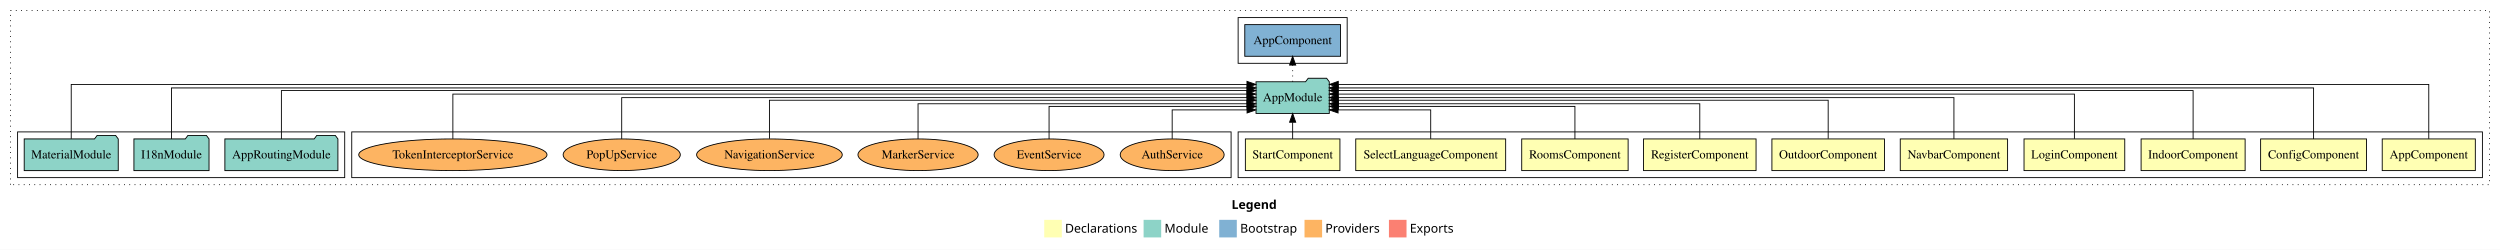
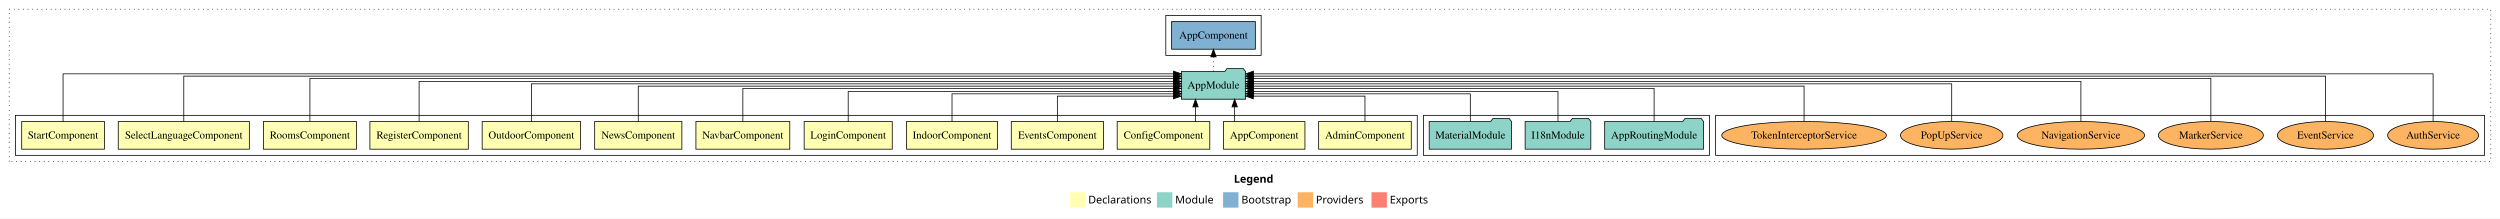
- <svg xmlns="http://www.w3.org/2000/svg" width="2843pt" height="284pt" viewBox="0.00 0.00 2843.00 284.00">
+ <svg xmlns="http://www.w3.org/2000/svg" width="3251pt" height="284pt" viewBox="0.00 0.00 3251.00 284.00">
  <g id="graph0" class="graph" transform="scale(1 1) rotate(0) translate(4 280)">
-     <polygon fill="white" stroke="transparent" points="-4,4 -4,-280 2839,-280 2839,4 -4,4" />
-     <text text-anchor="start" x="1396.51" y="-42.4" font-family="sans-serif" font-weight="bold" font-size="14.00">Legend</text>
-     <polygon fill="#ffffb3" stroke="transparent" points="1183.5,-10 1183.5,-30 1203.5,-30 1203.5,-10 1183.5,-10" />
-     <text text-anchor="start" x="1207.13" y="-15.4" font-family="sans-serif" font-size="14.00">  Declarations</text>
-     <polygon fill="#8dd3c7" stroke="transparent" points="1296.5,-10 1296.5,-30 1316.5,-30 1316.5,-10 1296.5,-10" />
-     <text text-anchor="start" x="1320.23" y="-15.4" font-family="sans-serif" font-size="14.00">  Module</text>
-     <polygon fill="#80b1d3" stroke="transparent" points="1382.5,-10 1382.5,-30 1402.5,-30 1402.5,-10 1382.5,-10" />
-     <text text-anchor="start" x="1406.28" y="-15.4" font-family="sans-serif" font-size="14.00">  Bootstrap</text>
-     <polygon fill="#fdb462" stroke="transparent" points="1479.5,-10 1479.5,-30 1499.5,-30 1499.5,-10 1479.5,-10" />
-     <text text-anchor="start" x="1503.17" y="-15.4" font-family="sans-serif" font-size="14.00">  Providers</text>
-     <polygon fill="#fb8072" stroke="transparent" points="1575.5,-10 1575.5,-30 1595.5,-30 1595.5,-10 1575.5,-10" />
-     <text text-anchor="start" x="1599.23" y="-15.4" font-family="sans-serif" font-size="14.00">  Exports</text>
+     <polygon fill="white" stroke="transparent" points="-4,4 -4,-280 3247,-280 3247,4 -4,4" />
+     <text text-anchor="start" x="1600.51" y="-42.4" font-family="sans-serif" font-weight="bold" font-size="14.00">Legend</text>
+     <polygon fill="#ffffb3" stroke="transparent" points="1387.5,-10 1387.5,-30 1407.5,-30 1407.5,-10 1387.5,-10" />
+     <text text-anchor="start" x="1411.13" y="-15.4" font-family="sans-serif" font-size="14.00">  Declarations</text>
+     <polygon fill="#8dd3c7" stroke="transparent" points="1500.5,-10 1500.5,-30 1520.5,-30 1520.5,-10 1500.5,-10" />
+     <text text-anchor="start" x="1524.23" y="-15.4" font-family="sans-serif" font-size="14.00">  Module</text>
+     <polygon fill="#80b1d3" stroke="transparent" points="1586.5,-10 1586.5,-30 1606.5,-30 1606.5,-10 1586.5,-10" />
+     <text text-anchor="start" x="1610.28" y="-15.4" font-family="sans-serif" font-size="14.00">  Bootstrap</text>
+     <polygon fill="#fdb462" stroke="transparent" points="1683.5,-10 1683.5,-30 1703.5,-30 1703.5,-10 1683.5,-10" />
+     <text text-anchor="start" x="1707.17" y="-15.4" font-family="sans-serif" font-size="14.00">  Providers</text>
+     <polygon fill="#fb8072" stroke="transparent" points="1779.5,-10 1779.5,-30 1799.5,-30 1799.5,-10 1779.5,-10" />
+     <text text-anchor="start" x="1803.23" y="-15.4" font-family="sans-serif" font-size="14.00">  Exports</text>
    <g id="clust1" class="cluster">
-       <polygon fill="none" stroke="black" stroke-dasharray="1,5" points="8,-70 8,-268 2827,-268 2827,-70 8,-70" />
+       <polygon fill="none" stroke="black" stroke-dasharray="1,5" points="8,-70 8,-268 3235,-268 3235,-70 8,-70" />
+     </g>
+     <g id="clust19" class="cluster">
+       <polygon fill="none" stroke="black" points="2227,-78 2227,-130 3227,-130 3227,-78 2227,-78" />
+     </g>
+     <g id="clust16" class="cluster">
+       <polygon fill="none" stroke="black" points="1847,-78 1847,-130 2219,-130 2219,-78 1847,-78" />
    </g>
    <g id="clust2" class="cluster">
-       <polygon fill="none" stroke="black" points="1404,-78 1404,-130 2819,-130 2819,-78 1404,-78" />
-     </g>
-     <g id="clust16" class="cluster">
-       <polygon fill="none" stroke="black" points="396,-78 396,-130 1396,-130 1396,-78 396,-78" />
-     </g>
-     <g id="clust15" class="cluster">
-       <polygon fill="none" stroke="black" points="1404,-208 1404,-260 1528,-260 1528,-208 1404,-208" />
-     </g>
-     <g id="clust13" class="cluster">
-       <polygon fill="none" stroke="black" points="16,-78 16,-130 388,-130 388,-78 16,-78" />
+       <polygon fill="none" stroke="black" points="16,-78 16,-130 1839,-130 1839,-78 16,-78" />
+     </g>
+     <g id="clust18" class="cluster">
+       <polygon fill="none" stroke="black" points="1512,-208 1512,-260 1636,-260 1636,-208 1512,-208" />
    </g>
    <g id="node1" class="node">
-       <polygon fill="#ffffb3" stroke="black" points="2810.94,-122 2705.06,-122 2705.06,-86 2810.94,-86 2810.94,-122" />
-       <text text-anchor="middle" x="2758" y="-99.8" font-family="Times,serif" font-size="14.00">AppComponent</text>
+       <polygon fill="#ffffb3" stroke="black" points="1831.22,-122 1710.78,-122 1710.78,-86 1831.22,-86 1831.22,-122" />
+       <text text-anchor="middle" x="1771" y="-99.8" font-family="Times,serif" font-size="14.00">AdminComponent</text>
+     </g>
+     <g id="node14" class="node">
+       <polygon fill="#8dd3c7" stroke="black" points="1615.66,-187 1612.66,-191 1591.66,-191 1588.66,-187 1532.34,-187 1532.34,-151 1615.66,-151 1615.66,-187" />
+       <text text-anchor="middle" x="1574" y="-164.8" font-family="Times,serif" font-size="14.00">AppModule</text>
+     </g>
+     <g id="edge1" class="edge">
+       <path fill="none" stroke="black" d="M1771,-122.12C1771,-136.78 1771,-155 1771,-155 1771,-155 1625.78,-155 1625.78,-155" />
+       <polygon fill="black" stroke="black" points="1625.78,-151.5 1615.78,-155 1625.78,-158.5 1625.78,-151.5" />
+     </g>
+     <g id="node2" class="node">
+       <polygon fill="#ffffb3" stroke="black" points="1692.94,-122 1587.06,-122 1587.06,-86 1692.94,-86 1692.94,-122" />
+       <text text-anchor="middle" x="1640" y="-99.8" font-family="Times,serif" font-size="14.00">AppComponent</text>
+     </g>
+     <g id="edge2" class="edge">
+       <path fill="none" stroke="black" d="M1601.55,-122.11C1601.55,-122.11 1601.55,-140.99 1601.55,-140.99" />
+       <polygon fill="black" stroke="black" points="1598.05,-140.99 1601.55,-150.99 1605.05,-140.99 1598.05,-140.99" />
+     </g>
+     <g id="node3" class="node">
+       <polygon fill="#ffffb3" stroke="black" points="1569.22,-122 1448.78,-122 1448.78,-86 1569.22,-86 1569.22,-122" />
+       <text text-anchor="middle" x="1509" y="-99.8" font-family="Times,serif" font-size="14.00">ConfigComponent</text>
+     </g>
+     <g id="edge3" class="edge">
+       <path fill="none" stroke="black" d="M1550.64,-122.11C1550.64,-122.11 1550.64,-140.99 1550.64,-140.99" />
+       <polygon fill="black" stroke="black" points="1547.14,-140.99 1550.64,-150.99 1554.14,-140.99 1547.14,-140.99" />
+     </g>
+     <g id="node4" class="node">
+       <polygon fill="#ffffb3" stroke="black" points="1430.94,-122 1311.06,-122 1311.06,-86 1430.94,-86 1430.94,-122" />
+       <text text-anchor="middle" x="1371" y="-99.8" font-family="Times,serif" font-size="14.00">EventsComponent</text>
+     </g>
+     <g id="edge4" class="edge">
+       <path fill="none" stroke="black" d="M1371,-122.12C1371,-136.78 1371,-155 1371,-155 1371,-155 1521.94,-155 1521.94,-155" />
+       <polygon fill="black" stroke="black" points="1521.94,-158.5 1531.94,-155 1521.94,-151.5 1521.94,-158.5" />
+     </g>
+     <g id="node5" class="node">
+       <polygon fill="#ffffb3" stroke="black" points="1293.15,-122 1174.85,-122 1174.85,-86 1293.15,-86 1293.15,-122" />
+       <text text-anchor="middle" x="1234" y="-99.8" font-family="Times,serif" font-size="14.00">IndoorComponent</text>
+     </g>
+     <g id="edge5" class="edge">
+       <path fill="none" stroke="black" d="M1234,-122.28C1234,-137.95 1234,-158 1234,-158 1234,-158 1522.31,-158 1522.31,-158" />
+       <polygon fill="black" stroke="black" points="1522.31,-161.5 1532.31,-158 1522.31,-154.5 1522.31,-161.5" />
+     </g>
+     <g id="node6" class="node">
+       <polygon fill="#ffffb3" stroke="black" points="1156.28,-122 1041.72,-122 1041.72,-86 1156.28,-86 1156.28,-122" />
+       <text text-anchor="middle" x="1099" y="-99.8" font-family="Times,serif" font-size="14.00">LoginComponent</text>
+     </g>
+     <g id="edge6" class="edge">
+       <path fill="none" stroke="black" d="M1099,-122.04C1099,-138.73 1099,-161 1099,-161 1099,-161 1522.26,-161 1522.26,-161" />
+       <polygon fill="black" stroke="black" points="1522.26,-164.5 1532.26,-161 1522.26,-157.5 1522.26,-164.5" />
+     </g>
+     <g id="node7" class="node">
+       <polygon fill="#ffffb3" stroke="black" points="1023.03,-122 900.97,-122 900.97,-86 1023.03,-86 1023.03,-122" />
+       <text text-anchor="middle" x="962" y="-99.8" font-family="Times,serif" font-size="14.00">NavbarComponent</text>
+     </g>
+     <g id="edge7" class="edge">
+       <path fill="none" stroke="black" d="M962,-122.3C962,-140.27 962,-165 962,-165 962,-165 1521.93,-165 1521.93,-165" />
+       <polygon fill="black" stroke="black" points="1521.93,-168.5 1531.93,-165 1521.93,-161.5 1521.93,-168.5" />
+     </g>
+     <g id="node8" class="node">
+       <polygon fill="#ffffb3" stroke="black" points="882.7,-122 769.3,-122 769.3,-86 882.7,-86 882.7,-122" />
+       <text text-anchor="middle" x="826" y="-99.8" font-family="Times,serif" font-size="14.00">NewsComponent</text>
+     </g>
+     <g id="edge8" class="edge">
+       <path fill="none" stroke="black" d="M826,-122.17C826,-141.09 826,-168 826,-168 826,-168 1522.18,-168 1522.18,-168" />
+       <polygon fill="black" stroke="black" points="1522.18,-171.5 1532.18,-168 1522.18,-164.5 1522.18,-171.5" />
+     </g>
+     <g id="node9" class="node">
+       <polygon fill="#ffffb3" stroke="black" points="750.99,-122 623.01,-122 623.01,-86 750.99,-86 750.99,-122" />
+       <text text-anchor="middle" x="687" y="-99.8" font-family="Times,serif" font-size="14.00">OutdoorComponent</text>
+     </g>
+     <g id="edge9" class="edge">
+       <path fill="none" stroke="black" d="M687,-122.31C687,-142.15 687,-171 687,-171 687,-171 1522.11,-171 1522.11,-171" />
+       <polygon fill="black" stroke="black" points="1522.11,-174.5 1532.11,-171 1522.11,-167.5 1522.11,-174.5" />
+     </g>
+     <g id="node10" class="node">
+       <polygon fill="#ffffb3" stroke="black" points="604.98,-122 477.02,-122 477.02,-86 604.98,-86 604.98,-122" />
+       <text text-anchor="middle" x="541" y="-99.8" font-family="Times,serif" font-size="14.00">RegisterComponent</text>
+     </g>
+     <g id="edge10" class="edge">
+       <path fill="none" stroke="black" d="M541,-122.03C541,-142.77 541,-174 541,-174 541,-174 1522.23,-174 1522.23,-174" />
+       <polygon fill="black" stroke="black" points="1522.23,-177.5 1532.23,-174 1522.23,-170.5 1522.23,-177.5" />
    </g>
    <g id="node11" class="node">
-       <polygon fill="#8dd3c7" stroke="black" points="1507.66,-187 1504.66,-191 1483.66,-191 1480.66,-187 1424.34,-187 1424.34,-151 1507.66,-151 1507.66,-187" />
-       <text text-anchor="middle" x="1466" y="-164.8" font-family="Times,serif" font-size="14.00">AppModule</text>
-     </g>
-     <g id="edge1" class="edge">
-       <path fill="none" stroke="black" d="M2758,-122.15C2758,-145.76 2758,-184 2758,-184 2758,-184 1517.89,-184 1517.89,-184" />
-       <polygon fill="black" stroke="black" points="1517.89,-180.5 1507.89,-184 1517.89,-187.5 1517.89,-180.5" />
-     </g>
-     <g id="node2" class="node">
-       <polygon fill="#ffffb3" stroke="black" points="2687.22,-122 2566.78,-122 2566.78,-86 2687.22,-86 2687.22,-122" />
-       <text text-anchor="middle" x="2627" y="-99.8" font-family="Times,serif" font-size="14.00">ConfigComponent</text>
-     </g>
-     <g id="edge2" class="edge">
-       <path fill="none" stroke="black" d="M2627,-122.01C2627,-144.49 2627,-180 2627,-180 2627,-180 1517.66,-180 1517.66,-180" />
-       <polygon fill="black" stroke="black" points="1517.66,-176.5 1507.66,-180 1517.66,-183.5 1517.66,-176.5" />
-     </g>
-     <g id="node3" class="node">
-       <polygon fill="#ffffb3" stroke="black" points="2549.15,-122 2430.85,-122 2430.85,-86 2549.15,-86 2549.15,-122" />
-       <text text-anchor="middle" x="2490" y="-99.8" font-family="Times,serif" font-size="14.00">IndoorComponent</text>
-     </g>
-     <g id="edge3" class="edge">
-       <path fill="none" stroke="black" d="M2490,-122.04C2490,-143.66 2490,-177 2490,-177 2490,-177 1517.73,-177 1517.73,-177" />
-       <polygon fill="black" stroke="black" points="1517.73,-173.5 1507.73,-177 1517.73,-180.5 1517.73,-173.5" />
-     </g>
-     <g id="node4" class="node">
-       <polygon fill="#ffffb3" stroke="black" points="2412.28,-122 2297.72,-122 2297.72,-86 2412.28,-86 2412.28,-122" />
-       <text text-anchor="middle" x="2355" y="-99.8" font-family="Times,serif" font-size="14.00">LoginComponent</text>
-     </g>
-     <g id="edge4" class="edge">
-       <path fill="none" stroke="black" d="M2355,-122.13C2355,-142.57 2355,-173 2355,-173 2355,-173 1517.69,-173 1517.69,-173" />
-       <polygon fill="black" stroke="black" points="1517.69,-169.5 1507.69,-173 1517.69,-176.5 1517.69,-169.5" />
-     </g>
-     <g id="node5" class="node">
-       <polygon fill="#ffffb3" stroke="black" points="2279.03,-122 2156.97,-122 2156.97,-86 2279.03,-86 2279.03,-122" />
-       <text text-anchor="middle" x="2218" y="-99.8" font-family="Times,serif" font-size="14.00">NavbarComponent</text>
-     </g>
-     <g id="edge5" class="edge">
-       <path fill="none" stroke="black" d="M2218,-122.11C2218,-141.34 2218,-169 2218,-169 2218,-169 1517.77,-169 1517.77,-169" />
-       <polygon fill="black" stroke="black" points="1517.77,-165.5 1507.77,-169 1517.77,-172.5 1517.77,-165.5" />
-     </g>
-     <g id="node6" class="node">
-       <polygon fill="#ffffb3" stroke="black" points="2138.99,-122 2011.01,-122 2011.01,-86 2138.99,-86 2138.99,-122" />
-       <text text-anchor="middle" x="2075" y="-99.8" font-family="Times,serif" font-size="14.00">OutdoorComponent</text>
-     </g>
-     <g id="edge6" class="edge">
-       <path fill="none" stroke="black" d="M2075,-122.27C2075,-140.56 2075,-166 2075,-166 2075,-166 1517.86,-166 1517.86,-166" />
-       <polygon fill="black" stroke="black" points="1517.86,-162.5 1507.86,-166 1517.86,-169.5 1517.86,-162.5" />
-     </g>
-     <g id="node7" class="node">
-       <polygon fill="#ffffb3" stroke="black" points="1992.98,-122 1865.02,-122 1865.02,-86 1992.98,-86 1992.98,-122" />
-       <text text-anchor="middle" x="1929" y="-99.8" font-family="Times,serif" font-size="14.00">RegisterComponent</text>
-     </g>
-     <g id="edge7" class="edge">
-       <path fill="none" stroke="black" d="M1929,-122.03C1929,-139.06 1929,-162 1929,-162 1929,-162 1517.9,-162 1517.9,-162" />
-       <polygon fill="black" stroke="black" points="1517.9,-158.5 1507.9,-162 1517.9,-165.5 1517.9,-158.5" />
-     </g>
-     <g id="node8" class="node">
-       <polygon fill="#ffffb3" stroke="black" points="1847.5,-122 1726.5,-122 1726.5,-86 1847.5,-86 1847.5,-122" />
-       <text text-anchor="middle" x="1787" y="-99.8" font-family="Times,serif" font-size="14.00">RoomsComponent</text>
-     </g>
-     <g id="edge8" class="edge">
-       <path fill="none" stroke="black" d="M1787,-122.01C1787,-138.05 1787,-159 1787,-159 1787,-159 1517.97,-159 1517.97,-159" />
-       <polygon fill="black" stroke="black" points="1517.97,-155.5 1507.97,-159 1517.97,-162.5 1517.97,-155.5" />
-     </g>
-     <g id="node9" class="node">
-       <polygon fill="#ffffb3" stroke="black" points="1708.24,-122 1537.76,-122 1537.76,-86 1708.24,-86 1708.24,-122" />
-       <text text-anchor="middle" x="1623" y="-99.8" font-family="Times,serif" font-size="14.00">SelectLanguageComponent</text>
-     </g>
-     <g id="edge9" class="edge">
-       <path fill="none" stroke="black" d="M1623,-122.12C1623,-136.78 1623,-155 1623,-155 1623,-155 1517.66,-155 1517.66,-155" />
-       <polygon fill="black" stroke="black" points="1517.66,-151.5 1507.66,-155 1517.66,-158.5 1517.66,-151.5" />
-     </g>
-     <g id="node10" class="node">
-       <polygon fill="#ffffb3" stroke="black" points="1519.77,-122 1412.23,-122 1412.23,-86 1519.77,-86 1519.77,-122" />
-       <text text-anchor="middle" x="1466" y="-99.8" font-family="Times,serif" font-size="14.00">StartComponent</text>
-     </g>
-     <g id="edge10" class="edge">
-       <path fill="none" stroke="black" d="M1466,-122.11C1466,-122.11 1466,-140.99 1466,-140.99" />
-       <polygon fill="black" stroke="black" points="1462.5,-140.99 1466,-150.99 1469.5,-140.99 1462.5,-140.99" />
+       <polygon fill="#ffffb3" stroke="black" points="459.5,-122 338.5,-122 338.5,-86 459.5,-86 459.5,-122" />
+       <text text-anchor="middle" x="399" y="-99.8" font-family="Times,serif" font-size="14.00">RoomsComponent</text>
+     </g>
+     <g id="edge11" class="edge">
+       <path fill="none" stroke="black" d="M399,-122.29C399,-144.21 399,-178 399,-178 399,-178 1522.18,-178 1522.18,-178" />
+       <polygon fill="black" stroke="black" points="1522.18,-181.5 1532.18,-178 1522.18,-174.5 1522.18,-181.5" />
+     </g>
+     <g id="node12" class="node">
+       <polygon fill="#ffffb3" stroke="black" points="320.24,-122 149.76,-122 149.76,-86 320.24,-86 320.24,-122" />
+       <text text-anchor="middle" x="235" y="-99.8" font-family="Times,serif" font-size="14.00">SelectLanguageComponent</text>
+     </g>
+     <g id="edge12" class="edge">
+       <path fill="none" stroke="black" d="M235,-122.25C235,-145.02 235,-181 235,-181 235,-181 1522.09,-181 1522.09,-181" />
+       <polygon fill="black" stroke="black" points="1522.09,-184.5 1532.09,-181 1522.09,-177.5 1522.09,-184.5" />
+     </g>
+     <g id="node13" class="node">
+       <polygon fill="#ffffb3" stroke="black" points="131.77,-122 24.23,-122 24.23,-86 131.77,-86 131.77,-122" />
+       <text text-anchor="middle" x="78" y="-99.8" font-family="Times,serif" font-size="14.00">StartComponent</text>
+     </g>
+     <g id="edge13" class="edge">
+       <path fill="none" stroke="black" d="M78,-122.15C78,-145.76 78,-184 78,-184 78,-184 1522.03,-184 1522.03,-184" />
+       <polygon fill="black" stroke="black" points="1522.03,-187.5 1532.03,-184 1522.03,-180.5 1522.03,-187.5" />
+     </g>
+     <g id="node18" class="node">
+       <polygon fill="#80b1d3" stroke="black" points="1628.44,-252 1519.56,-252 1519.56,-216 1628.44,-216 1628.44,-252" />
+       <text text-anchor="middle" x="1574" y="-229.8" font-family="Times,serif" font-size="14.00">AppComponent </text>
+     </g>
+     <g id="edge17" class="edge">
+       <path fill="none" stroke="black" stroke-dasharray="1,5" d="M1574,-187.11C1574,-187.11 1574,-205.99 1574,-205.99" />
+       <polygon fill="black" stroke="black" points="1570.5,-205.99 1574,-215.99 1577.5,-205.99 1570.5,-205.99" />
    </g>
    <g id="node15" class="node">
-       <polygon fill="#80b1d3" stroke="black" points="1520.44,-252 1411.56,-252 1411.56,-216 1520.44,-216 1520.44,-252" />
-       <text text-anchor="middle" x="1466" y="-229.8" font-family="Times,serif" font-size="14.00">AppComponent </text>
+       <polygon fill="#8dd3c7" stroke="black" points="2211.27,-122 2208.27,-126 2187.27,-126 2184.27,-122 2082.73,-122 2082.73,-86 2211.27,-86 2211.27,-122" />
+       <text text-anchor="middle" x="2147" y="-99.8" font-family="Times,serif" font-size="14.00">AppRoutingModule</text>
    </g>
    <g id="edge14" class="edge">
-       <path fill="none" stroke="black" stroke-dasharray="1,5" d="M1466,-187.11C1466,-187.11 1466,-205.99 1466,-205.99" />
-       <polygon fill="black" stroke="black" points="1462.5,-205.99 1466,-215.99 1469.5,-205.99 1462.5,-205.99" />
-     </g>
-     <g id="node12" class="node">
-       <polygon fill="#8dd3c7" stroke="black" points="380.27,-122 377.27,-126 356.27,-126 353.27,-122 251.73,-122 251.73,-86 380.27,-86 380.27,-122" />
-       <text text-anchor="middle" x="316" y="-99.8" font-family="Times,serif" font-size="14.00">AppRoutingModule</text>
-     </g>
-     <g id="edge11" class="edge">
-       <path fill="none" stroke="black" d="M316,-122.04C316,-143.66 316,-177 316,-177 316,-177 1414.05,-177 1414.05,-177" />
-       <polygon fill="black" stroke="black" points="1414.05,-180.5 1424.05,-177 1414.05,-173.5 1414.05,-180.5" />
-     </g>
-     <g id="node13" class="node">
-       <polygon fill="#8dd3c7" stroke="black" points="233.71,-122 230.71,-126 209.71,-126 206.71,-122 148.29,-122 148.29,-86 233.71,-86 233.71,-122" />
-       <text text-anchor="middle" x="191" y="-99.8" font-family="Times,serif" font-size="14.00">I18nModule</text>
-     </g>
-     <g id="edge12" class="edge">
-       <path fill="none" stroke="black" d="M191,-122.01C191,-144.49 191,-180 191,-180 191,-180 1414.3,-180 1414.3,-180" />
-       <polygon fill="black" stroke="black" points="1414.3,-183.5 1424.3,-180 1414.3,-176.5 1414.3,-183.5" />
-     </g>
-     <g id="node14" class="node">
-       <polygon fill="#8dd3c7" stroke="black" points="130.47,-122 127.47,-126 106.47,-126 103.47,-122 23.53,-122 23.53,-86 130.47,-86 130.47,-122" />
-       <text text-anchor="middle" x="77" y="-99.8" font-family="Times,serif" font-size="14.00">MaterialModule</text>
-     </g>
-     <g id="edge13" class="edge">
-       <path fill="none" stroke="black" d="M77,-122.15C77,-145.76 77,-184 77,-184 77,-184 1414.05,-184 1414.05,-184" />
-       <polygon fill="black" stroke="black" points="1414.05,-187.5 1424.05,-184 1414.05,-180.5 1414.05,-187.5" />
+       <path fill="none" stroke="black" d="M2147,-122.3C2147,-140.27 2147,-165 2147,-165 2147,-165 1625.67,-165 1625.67,-165" />
+       <polygon fill="black" stroke="black" points="1625.67,-161.5 1615.67,-165 1625.67,-168.5 1625.67,-161.5" />
    </g>
    <g id="node16" class="node">
-       <ellipse fill="#fdb462" stroke="black" cx="1329" cy="-104" rx="59.11" ry="18" />
-       <text text-anchor="middle" x="1329" y="-99.8" font-family="Times,serif" font-size="14.00">AuthService</text>
+       <polygon fill="#8dd3c7" stroke="black" points="2064.71,-122 2061.71,-126 2040.71,-126 2037.71,-122 1979.29,-122 1979.29,-86 2064.71,-86 2064.71,-122" />
+       <text text-anchor="middle" x="2022" y="-99.8" font-family="Times,serif" font-size="14.00">I18nModule</text>
    </g>
    <g id="edge15" class="edge">
-       <path fill="none" stroke="black" d="M1329,-122.12C1329,-136.78 1329,-155 1329,-155 1329,-155 1414.15,-155 1414.15,-155" />
-       <polygon fill="black" stroke="black" points="1414.15,-158.5 1424.15,-155 1414.15,-151.5 1414.15,-158.5" />
+       <path fill="none" stroke="black" d="M2022,-122.04C2022,-138.73 2022,-161 2022,-161 2022,-161 1625.74,-161 1625.74,-161" />
+       <polygon fill="black" stroke="black" points="1625.74,-157.5 1615.74,-161 1625.74,-164.5 1625.74,-157.5" />
    </g>
    <g id="node17" class="node">
-       <ellipse fill="#fdb462" stroke="black" cx="1189" cy="-104" rx="62.54" ry="18" />
-       <text text-anchor="middle" x="1189" y="-99.8" font-family="Times,serif" font-size="14.00">EventService</text>
+       <polygon fill="#8dd3c7" stroke="black" points="1961.47,-122 1958.47,-126 1937.47,-126 1934.47,-122 1854.53,-122 1854.53,-86 1961.47,-86 1961.47,-122" />
+       <text text-anchor="middle" x="1908" y="-99.8" font-family="Times,serif" font-size="14.00">MaterialModule</text>
    </g>
    <g id="edge16" class="edge">
-       <path fill="none" stroke="black" d="M1189,-122.01C1189,-138.05 1189,-159 1189,-159 1189,-159 1414.23,-159 1414.23,-159" />
-       <polygon fill="black" stroke="black" points="1414.23,-162.5 1424.23,-159 1414.23,-155.5 1414.23,-162.5" />
-     </g>
-     <g id="node18" class="node">
-       <ellipse fill="#fdb462" stroke="black" cx="1040" cy="-104" rx="68.32" ry="18" />
-       <text text-anchor="middle" x="1040" y="-99.8" font-family="Times,serif" font-size="14.00">MarkerService</text>
-     </g>
-     <g id="edge17" class="edge">
-       <path fill="none" stroke="black" d="M1040,-122.03C1040,-139.06 1040,-162 1040,-162 1040,-162 1413.99,-162 1413.99,-162" />
-       <polygon fill="black" stroke="black" points="1413.99,-165.5 1423.99,-162 1413.99,-158.5 1413.99,-165.5" />
+       <path fill="none" stroke="black" d="M1908,-122.28C1908,-137.95 1908,-158 1908,-158 1908,-158 1625.96,-158 1625.96,-158" />
+       <polygon fill="black" stroke="black" points="1625.96,-154.5 1615.96,-158 1625.96,-161.5 1625.96,-154.5" />
    </g>
    <g id="node19" class="node">
-       <ellipse fill="#fdb462" stroke="black" cx="871" cy="-104" rx="82.8" ry="18" />
-       <text text-anchor="middle" x="871" y="-99.8" font-family="Times,serif" font-size="14.00">NavigationService</text>
+       <ellipse fill="#fdb462" stroke="black" cx="3160" cy="-104" rx="59.11" ry="18" />
+       <text text-anchor="middle" x="3160" y="-99.8" font-family="Times,serif" font-size="14.00">AuthService</text>
    </g>
    <g id="edge18" class="edge">
-       <path fill="none" stroke="black" d="M871,-122.27C871,-140.56 871,-166 871,-166 871,-166 1414.16,-166 1414.16,-166" />
-       <polygon fill="black" stroke="black" points="1414.16,-169.5 1424.16,-166 1414.16,-162.5 1414.16,-169.5" />
+       <path fill="none" stroke="black" d="M3160,-122.15C3160,-145.76 3160,-184 3160,-184 3160,-184 1626.01,-184 1626.01,-184" />
+       <polygon fill="black" stroke="black" points="1626.01,-180.5 1616.01,-184 1626.01,-187.5 1626.01,-180.5" />
    </g>
    <g id="node20" class="node">
-       <ellipse fill="#fdb462" stroke="black" cx="703" cy="-104" rx="66.63" ry="18" />
-       <text text-anchor="middle" x="703" y="-99.8" font-family="Times,serif" font-size="14.00">PopUpService</text>
+       <ellipse fill="#fdb462" stroke="black" cx="3020" cy="-104" rx="62.54" ry="18" />
+       <text text-anchor="middle" x="3020" y="-99.8" font-family="Times,serif" font-size="14.00">EventService</text>
    </g>
    <g id="edge19" class="edge">
-       <path fill="none" stroke="black" d="M703,-122.11C703,-141.34 703,-169 703,-169 703,-169 1414.16,-169 1414.16,-169" />
-       <polygon fill="black" stroke="black" points="1414.16,-172.5 1424.16,-169 1414.16,-165.5 1414.16,-172.5" />
+       <path fill="none" stroke="black" d="M3020,-122.25C3020,-145.02 3020,-181 3020,-181 3020,-181 1625.72,-181 1625.72,-181" />
+       <polygon fill="black" stroke="black" points="1625.72,-177.5 1615.72,-181 1625.72,-184.5 1625.72,-177.5" />
    </g>
    <g id="node21" class="node">
-       <ellipse fill="#fdb462" stroke="black" cx="511" cy="-104" rx="107.04" ry="18" />
-       <text text-anchor="middle" x="511" y="-99.8" font-family="Times,serif" font-size="14.00">TokenInterceptorService</text>
+       <ellipse fill="#fdb462" stroke="black" cx="2871" cy="-104" rx="68.32" ry="18" />
+       <text text-anchor="middle" x="2871" y="-99.8" font-family="Times,serif" font-size="14.00">MarkerService</text>
    </g>
    <g id="edge20" class="edge">
-       <path fill="none" stroke="black" d="M511,-122.13C511,-142.57 511,-173 511,-173 511,-173 1414.04,-173 1414.04,-173" />
-       <polygon fill="black" stroke="black" points="1414.04,-176.5 1424.04,-173 1414.04,-169.5 1414.04,-176.5" />
+       <path fill="none" stroke="black" d="M2871,-122.29C2871,-144.21 2871,-178 2871,-178 2871,-178 1625.68,-178 1625.68,-178" />
+       <polygon fill="black" stroke="black" points="1625.68,-174.5 1615.68,-178 1625.68,-181.5 1625.68,-174.5" />
+     </g>
+     <g id="node22" class="node">
+       <ellipse fill="#fdb462" stroke="black" cx="2702" cy="-104" rx="82.8" ry="18" />
+       <text text-anchor="middle" x="2702" y="-99.8" font-family="Times,serif" font-size="14.00">NavigationService</text>
+     </g>
+     <g id="edge21" class="edge">
+       <path fill="none" stroke="black" d="M2702,-122.03C2702,-142.77 2702,-174 2702,-174 2702,-174 1625.82,-174 1625.82,-174" />
+       <polygon fill="black" stroke="black" points="1625.82,-170.5 1615.82,-174 1625.82,-177.5 1625.82,-170.5" />
+     </g>
+     <g id="node23" class="node">
+       <ellipse fill="#fdb462" stroke="black" cx="2534" cy="-104" rx="66.63" ry="18" />
+       <text text-anchor="middle" x="2534" y="-99.8" font-family="Times,serif" font-size="14.00">PopUpService</text>
+     </g>
+     <g id="edge22" class="edge">
+       <path fill="none" stroke="black" d="M2534,-122.31C2534,-142.15 2534,-171 2534,-171 2534,-171 1625.87,-171 1625.87,-171" />
+       <polygon fill="black" stroke="black" points="1625.87,-167.5 1615.87,-171 1625.87,-174.5 1625.87,-167.5" />
+     </g>
+     <g id="node24" class="node">
+       <ellipse fill="#fdb462" stroke="black" cx="2342" cy="-104" rx="107.04" ry="18" />
+       <text text-anchor="middle" x="2342" y="-99.8" font-family="Times,serif" font-size="14.00">TokenInterceptorService</text>
+     </g>
+     <g id="edge23" class="edge">
+       <path fill="none" stroke="black" d="M2342,-122.17C2342,-141.09 2342,-168 2342,-168 2342,-168 1625.84,-168 1625.84,-168" />
+       <polygon fill="black" stroke="black" points="1625.84,-164.5 1615.84,-168 1625.84,-171.5 1625.84,-164.5" />
    </g>
  </g>
</svg>
